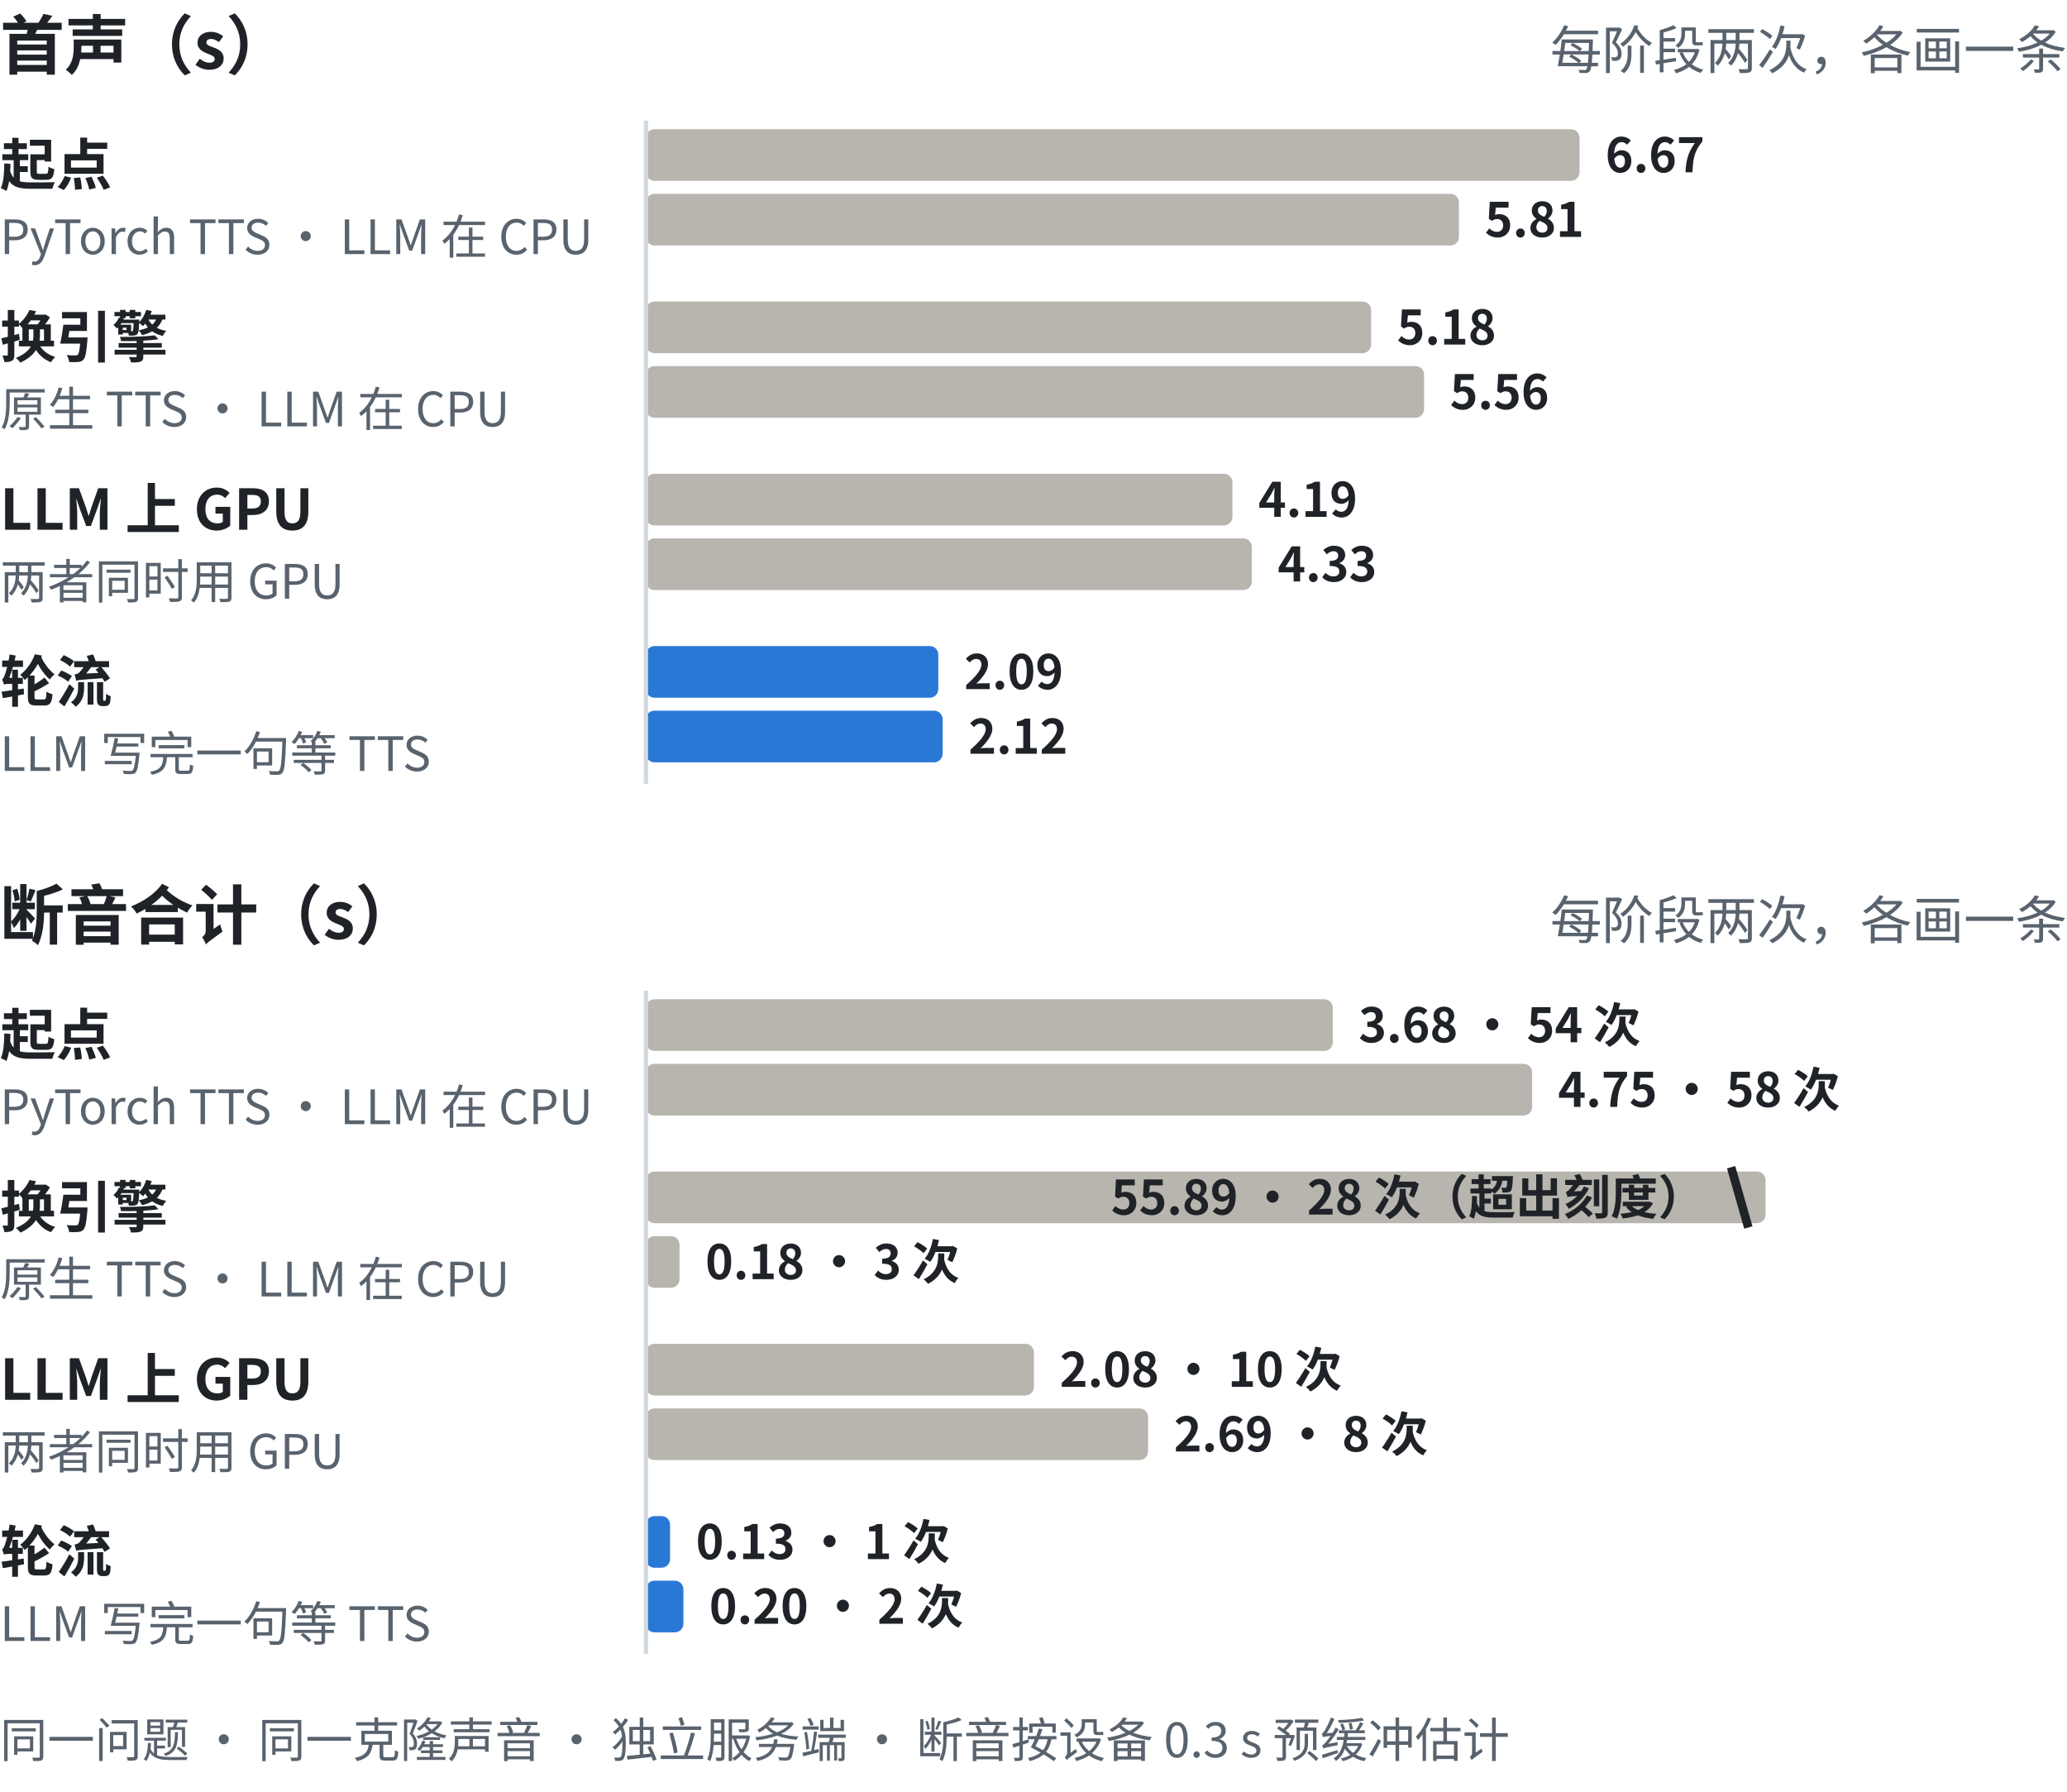
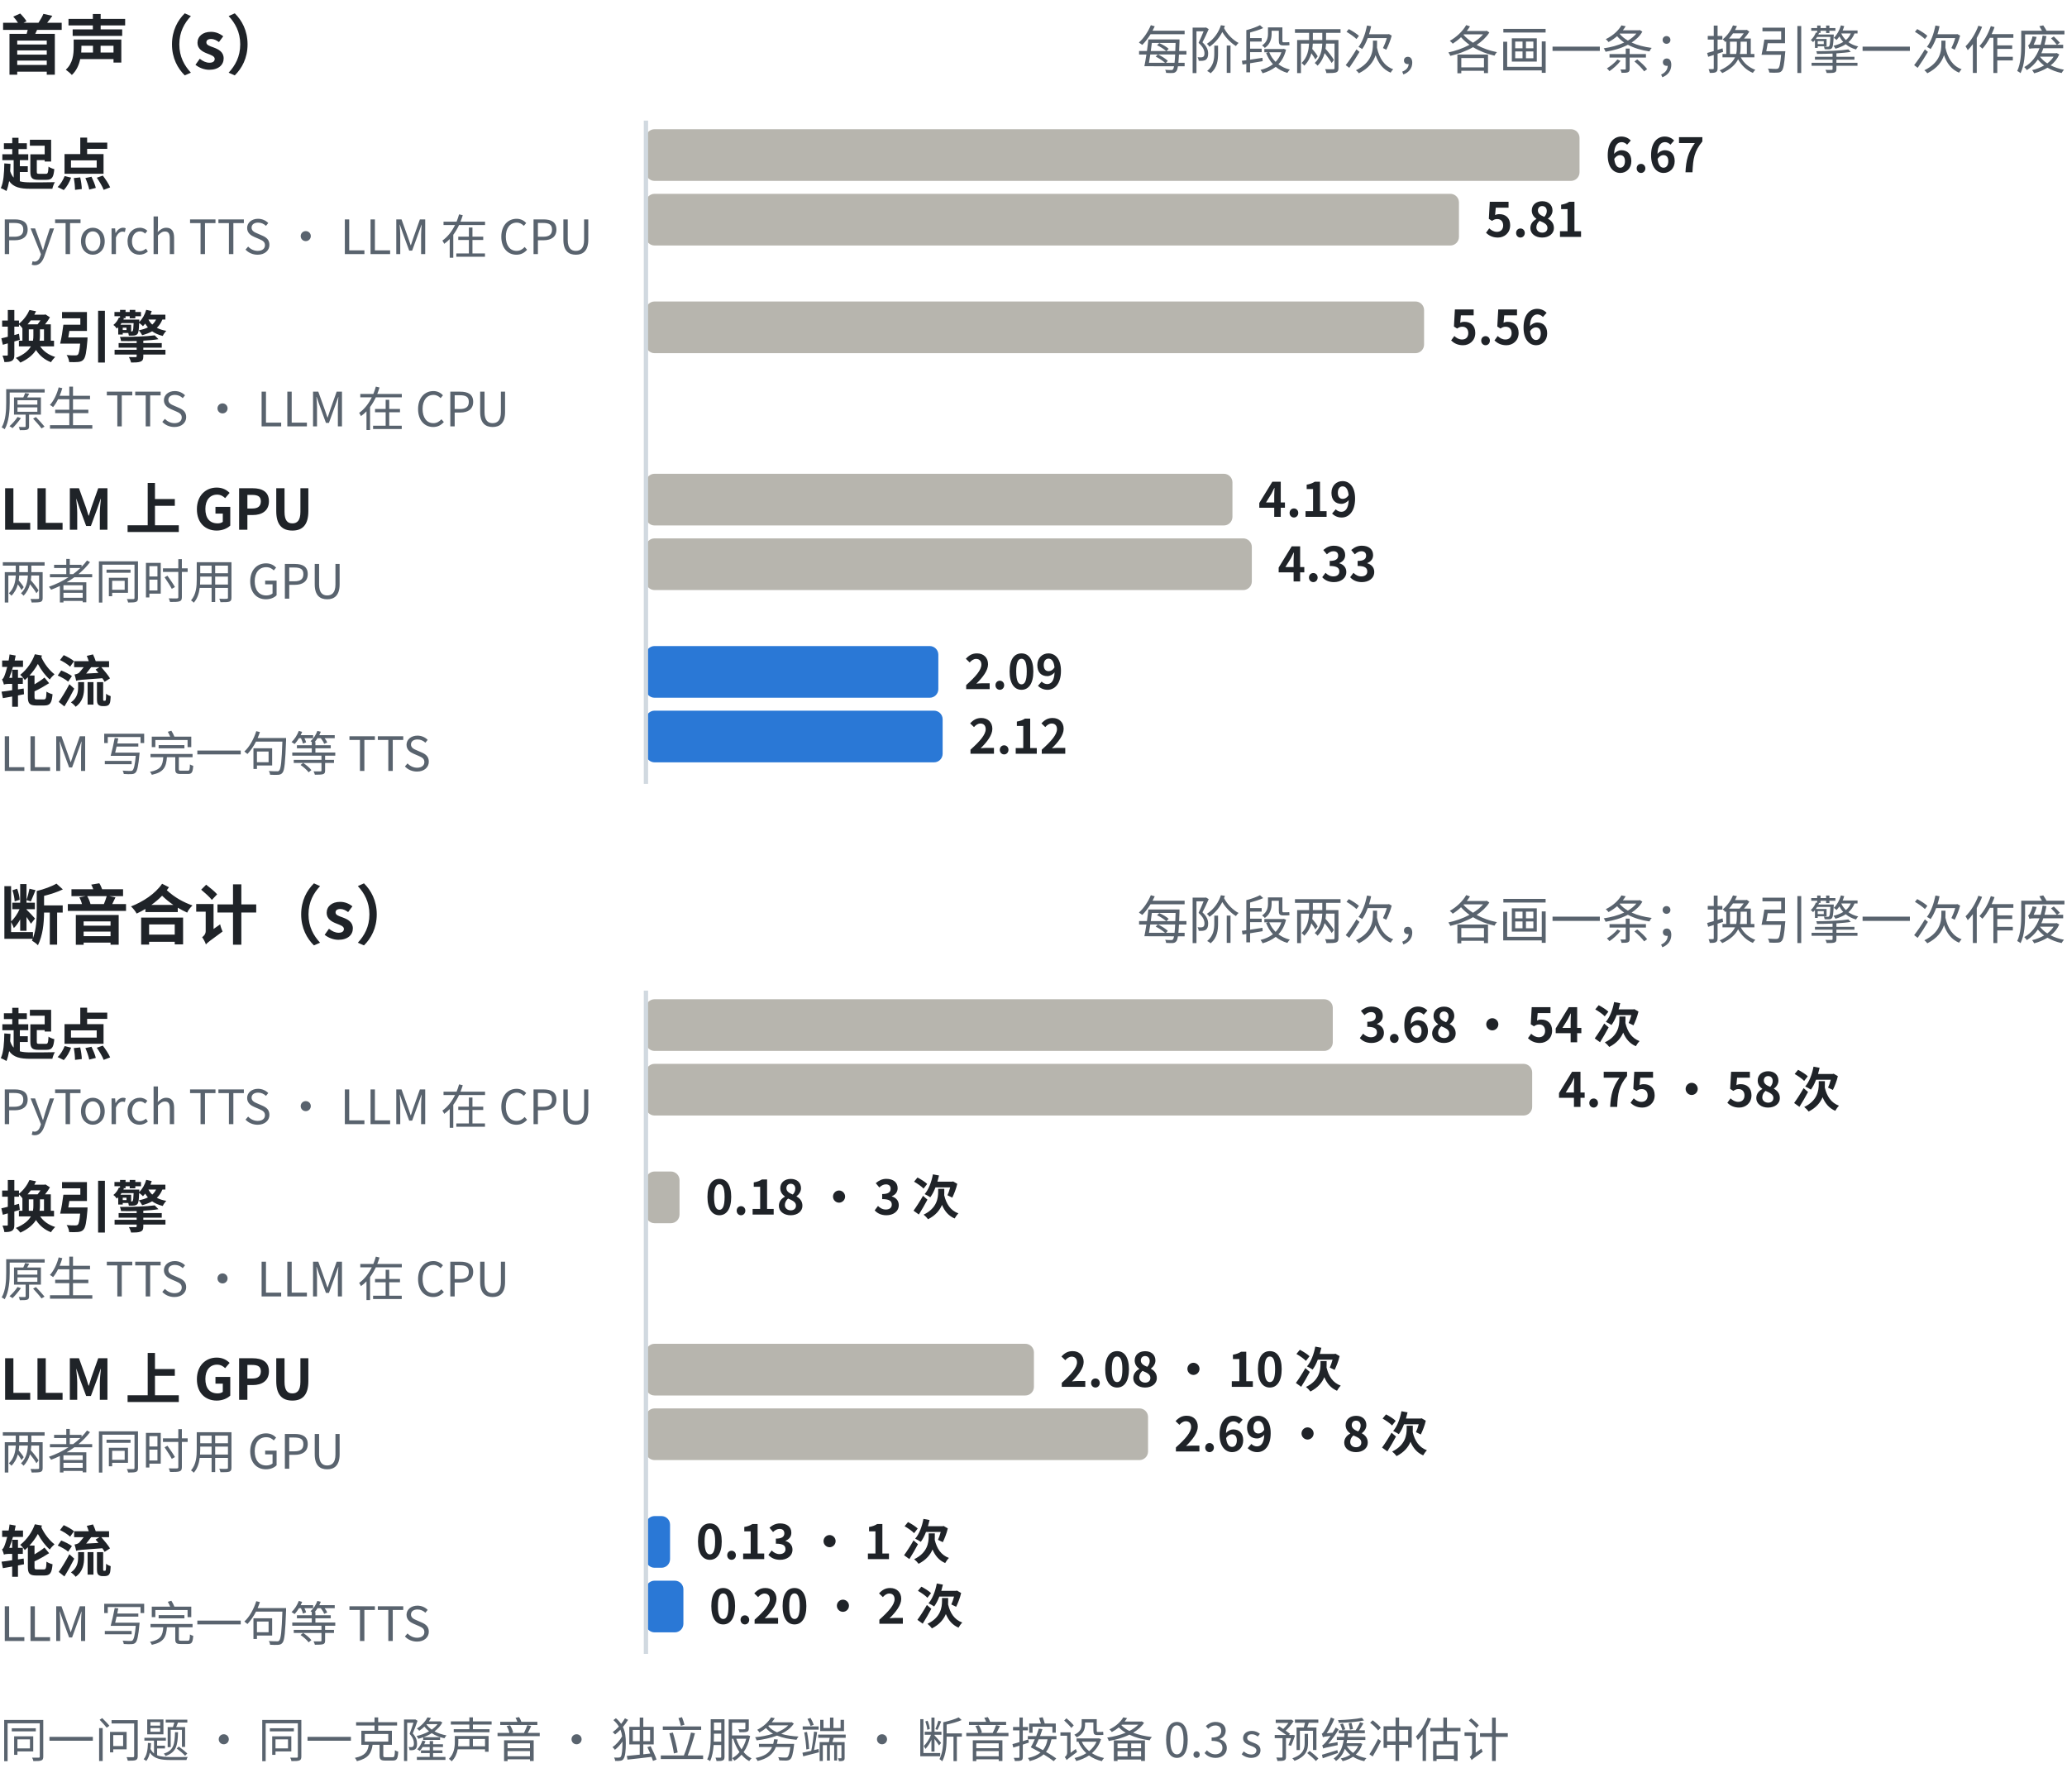
<svg xmlns="http://www.w3.org/2000/svg" viewBox="0 0 480 416" width="480" height="416" font-family="-apple-system,'Segoe UI','PingFang SC','Hiragino Sans GB','Microsoft YaHei','Noto Sans CJK SC',sans-serif">
  <defs>
    <pattern id="hatch" width="6" height="6" patternUnits="userSpaceOnUse" patternTransform="rotate(45)">
      <rect width="6" height="6" fill="#e34948" fill-opacity="0.18" />
      <line x1="0" y1="0" x2="0" y2="6" stroke="#e34948" stroke-width="2" />
    </pattern>
  </defs>
  <text x="0.0" y="16.0" font-size="15" fill="#1f2328" text-anchor="start" font-weight="600">首声（s）</text>
-   <text x="480.0" y="16.0" font-size="12" fill="#59636e" text-anchor="end" font-weight="400">每阶段两次，各画一条</text>
+   <text x="480.0" y="16.0" font-size="12" fill="#59636e" text-anchor="end" font-weight="400">每阶段两次，各画一条；换引擎一次作废</text>
  <text x="0.0" y="43.0" font-size="13" fill="#1f2328" text-anchor="start" font-weight="600">起点</text>
  <text x="0.0" y="59.0" font-size="11" fill="#59636e" text-anchor="start" font-weight="400">PyTorch TTS · LLM 在 CPU</text>
  <rect x="150.0" y="30.0" width="216.8" height="12" rx="2.0" fill="#b7b5ae" />
  <text x="372.8" y="40.0" font-size="11" fill="#1f2328" text-anchor="start" font-weight="600">6.67</text>
  <rect x="150.0" y="45.0" width="188.8" height="12" rx="2.0" fill="#b7b5ae" />
  <text x="344.8" y="55.0" font-size="11" fill="#1f2328" text-anchor="start" font-weight="600">5.81</text>
  <text x="0.0" y="83.0" font-size="13" fill="#1f2328" text-anchor="start" font-weight="600">换引擎</text>
  <text x="0.0" y="99.0" font-size="11" fill="#59636e" text-anchor="start" font-weight="400">原生 TTS · LLM 在 CPU</text>
-   <rect x="150.0" y="70.0" width="168.4" height="12" rx="2.0" fill="#b7b5ae" />
-   <text x="324.4" y="80.0" font-size="11" fill="#1f2328" text-anchor="start" font-weight="600">5.18</text>
-   <rect x="150.0" y="85.0" width="180.7" height="12" rx="2.0" fill="#b7b5ae" />
-   <text x="336.7" y="95.0" font-size="11" fill="#1f2328" text-anchor="start" font-weight="600">5.56</text>
+   <rect x="150.0" y="70.0" width="180.7" height="12" rx="2.0" fill="#b7b5ae" />
+   <text x="336.7" y="80.0" font-size="11" fill="#1f2328" text-anchor="start" font-weight="600">5.56</text>
  <text x="0.0" y="123.0" font-size="13" fill="#1f2328" text-anchor="start" font-weight="600">LLM 上 GPU</text>
  <text x="0.0" y="139.0" font-size="11" fill="#59636e" text-anchor="start" font-weight="400">两者同时用 GPU</text>
  <rect x="150.0" y="110.0" width="136.2" height="12" rx="2.0" fill="#b7b5ae" />
  <text x="292.2" y="120.0" font-size="11" fill="#1f2328" text-anchor="start" font-weight="600">4.19</text>
  <rect x="150.0" y="125.0" width="140.7" height="12" rx="2.0" fill="#b7b5ae" />
  <text x="296.7" y="135.0" font-size="11" fill="#1f2328" text-anchor="start" font-weight="600">4.33</text>
  <text x="0.0" y="163.0" font-size="13" fill="#1f2328" text-anchor="start" font-weight="600">轮流</text>
  <text x="0.0" y="179.0" font-size="11" fill="#59636e" text-anchor="start" font-weight="400">LLM 写完一句等 TTS</text>
  <rect x="150.0" y="150.0" width="67.9" height="12" rx="2.0" fill="#2a78d6" />
  <text x="223.9" y="160.0" font-size="11" fill="#1f2328" text-anchor="start" font-weight="600">2.09</text>
  <rect x="150.0" y="165.0" width="68.9" height="12" rx="2.0" fill="#2a78d6" />
  <text x="224.9" y="175.0" font-size="11" fill="#1f2328" text-anchor="start" font-weight="600">2.12</text>
  <line x1="150" y1="28" x2="150" y2="182" stroke="#d1d9e0" />
  <text x="0.0" y="218.0" font-size="15" fill="#1f2328" text-anchor="start" font-weight="600">断音合计（s）</text>
-   <text x="480.0" y="218.0" font-size="12" fill="#59636e" text-anchor="end" font-weight="400">每阶段两次，各画一条</text>
+   <text x="480.0" y="218.0" font-size="12" fill="#59636e" text-anchor="end" font-weight="400">每阶段两次，各画一条；换引擎一次作废</text>
  <text x="0.0" y="245.0" font-size="13" fill="#1f2328" text-anchor="start" font-weight="600">起点</text>
  <text x="0.0" y="261.0" font-size="11" fill="#59636e" text-anchor="start" font-weight="400">PyTorch TTS · LLM 在 CPU</text>
  <rect x="150.0" y="232.0" width="159.5" height="12" rx="2.0" fill="#b7b5ae" />
  <text x="315.5" y="242.0" font-size="11" fill="#1f2328" text-anchor="start" font-weight="600">3.68 · 54 次</text>
  <rect x="150.0" y="247.0" width="205.8" height="12" rx="2.0" fill="#b7b5ae" />
  <text x="361.8" y="257.0" font-size="11" fill="#1f2328" text-anchor="start" font-weight="600">4.75 · 58 次</text>
  <text x="0.0" y="285.0" font-size="13" fill="#1f2328" text-anchor="start" font-weight="600">换引擎</text>
  <text x="0.0" y="301.0" font-size="11" fill="#59636e" text-anchor="start" font-weight="400">原生 TTS · LLM 在 CPU</text>
-   <rect x="150.0" y="272.0" width="260.0" height="12" rx="2.0" fill="#b7b5ae" />
-   <line x1="402.0" y1="271" x2="406.0" y2="285" stroke="#1f2328" stroke-width="2" />
-   <text x="396.0" y="282.0" font-size="11" fill="#1f2328" text-anchor="end" font-weight="600">55.89 · 28 次（超出刻度）</text>
-   <rect x="150.0" y="287.0" width="7.8" height="12" rx="2.0" fill="#b7b5ae" />
-   <text x="163.8" y="297.0" font-size="11" fill="#1f2328" text-anchor="start" font-weight="600">0.18 · 3 次</text>
+   <rect x="150.0" y="272.0" width="7.8" height="12" rx="2.0" fill="#b7b5ae" />
+   <text x="163.8" y="282.0" font-size="11" fill="#1f2328" text-anchor="start" font-weight="600">0.18 · 3 次</text>
  <text x="0.0" y="325.0" font-size="13" fill="#1f2328" text-anchor="start" font-weight="600">LLM 上 GPU</text>
  <text x="0.0" y="341.0" font-size="11" fill="#59636e" text-anchor="start" font-weight="400">两者同时用 GPU</text>
  <rect x="150.0" y="312.0" width="90.1" height="12" rx="2.0" fill="#b7b5ae" />
  <text x="246.1" y="322.0" font-size="11" fill="#1f2328" text-anchor="start" font-weight="600">2.08 · 10 次</text>
  <rect x="150.0" y="327.0" width="116.6" height="12" rx="2.0" fill="#b7b5ae" />
  <text x="272.6" y="337.0" font-size="11" fill="#1f2328" text-anchor="start" font-weight="600">2.69 · 8 次</text>
  <text x="0.0" y="365.0" font-size="13" fill="#1f2328" text-anchor="start" font-weight="600">轮流</text>
  <text x="0.0" y="381.0" font-size="11" fill="#59636e" text-anchor="start" font-weight="400">LLM 写完一句等 TTS</text>
  <rect x="150.0" y="352.0" width="5.6" height="12" rx="2.0" fill="#2a78d6" />
  <text x="161.6" y="362.0" font-size="11" fill="#1f2328" text-anchor="start" font-weight="600">0.13 · 1 次</text>
  <rect x="150.0" y="367.0" width="8.7" height="12" rx="2.0" fill="#2a78d6" />
  <text x="164.7" y="377.0" font-size="11" fill="#1f2328" text-anchor="start" font-weight="600">0.20 · 2 次</text>
  <line x1="150" y1="230" x2="150" y2="384" stroke="#d1d9e0" />
  <text x="0.0" y="408.0" font-size="11" fill="#59636e" text-anchor="start" font-weight="400">同一问题 · 同一克隆声音 · 独立服务端 · 断音按设备 0.3 s 预缓冲估计</text>
</svg>
